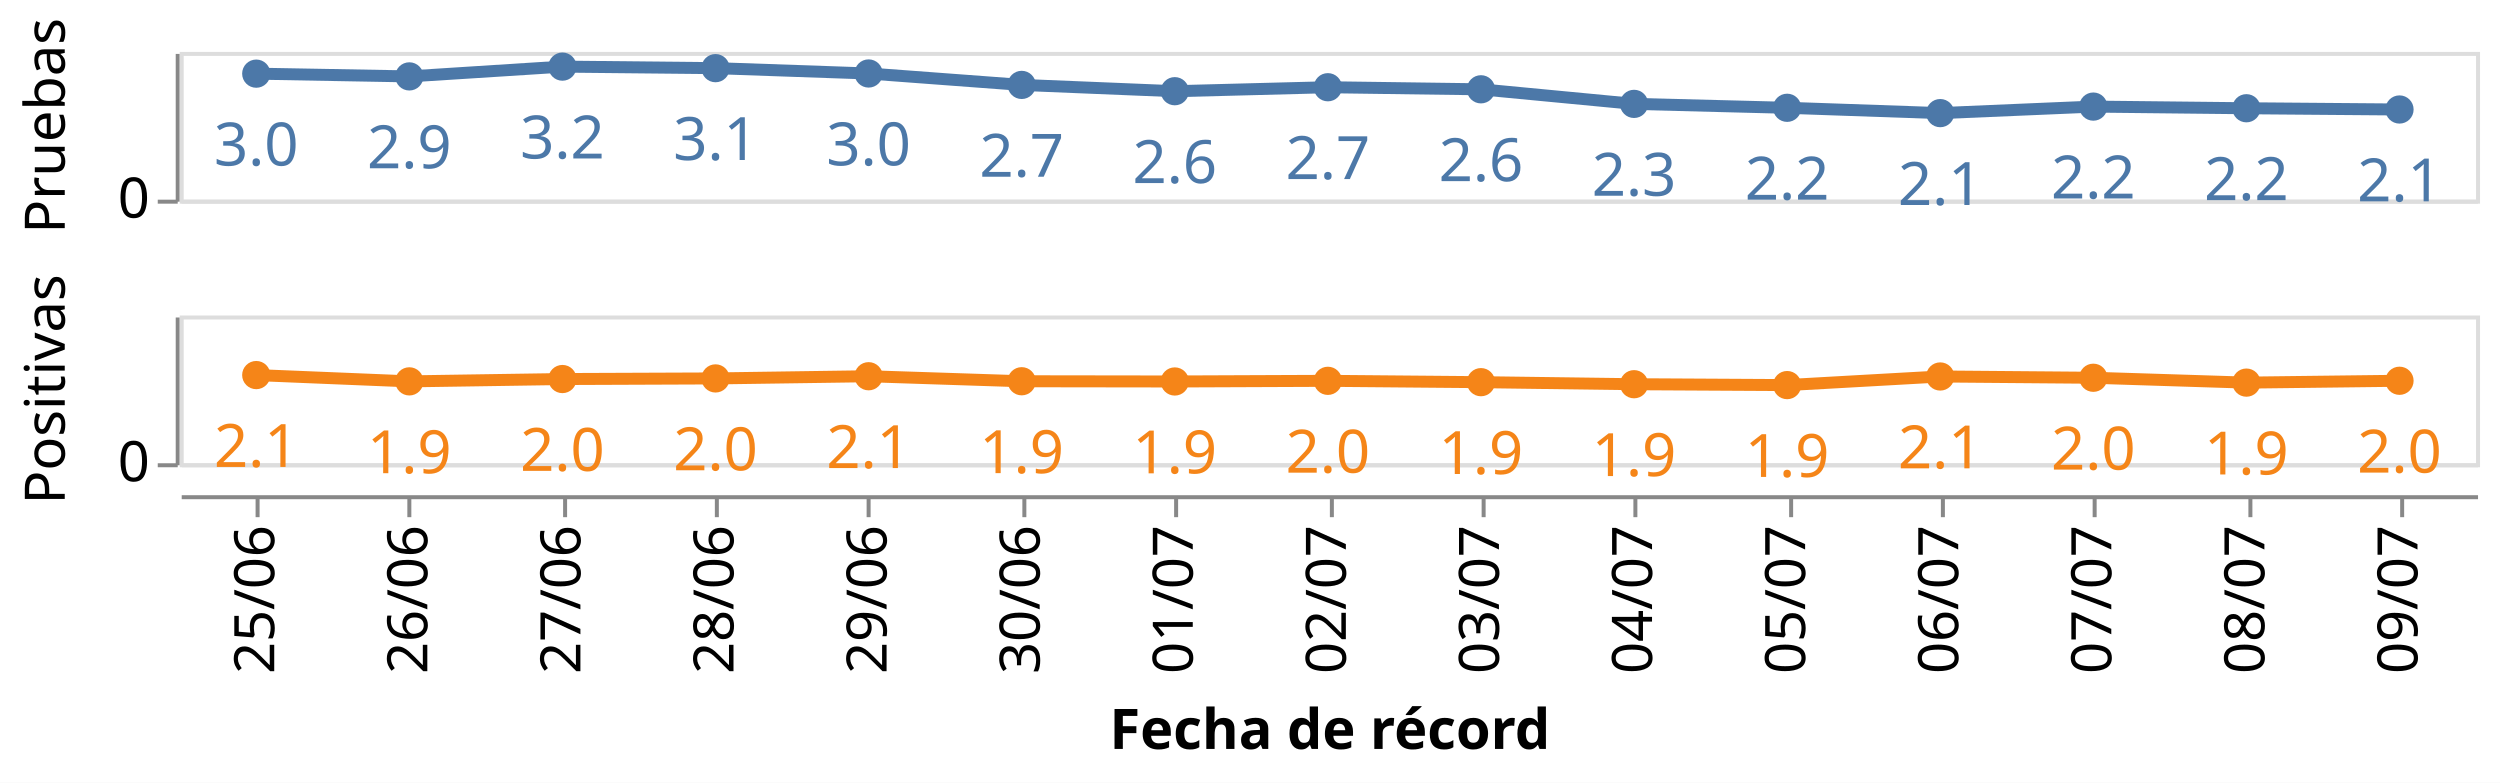
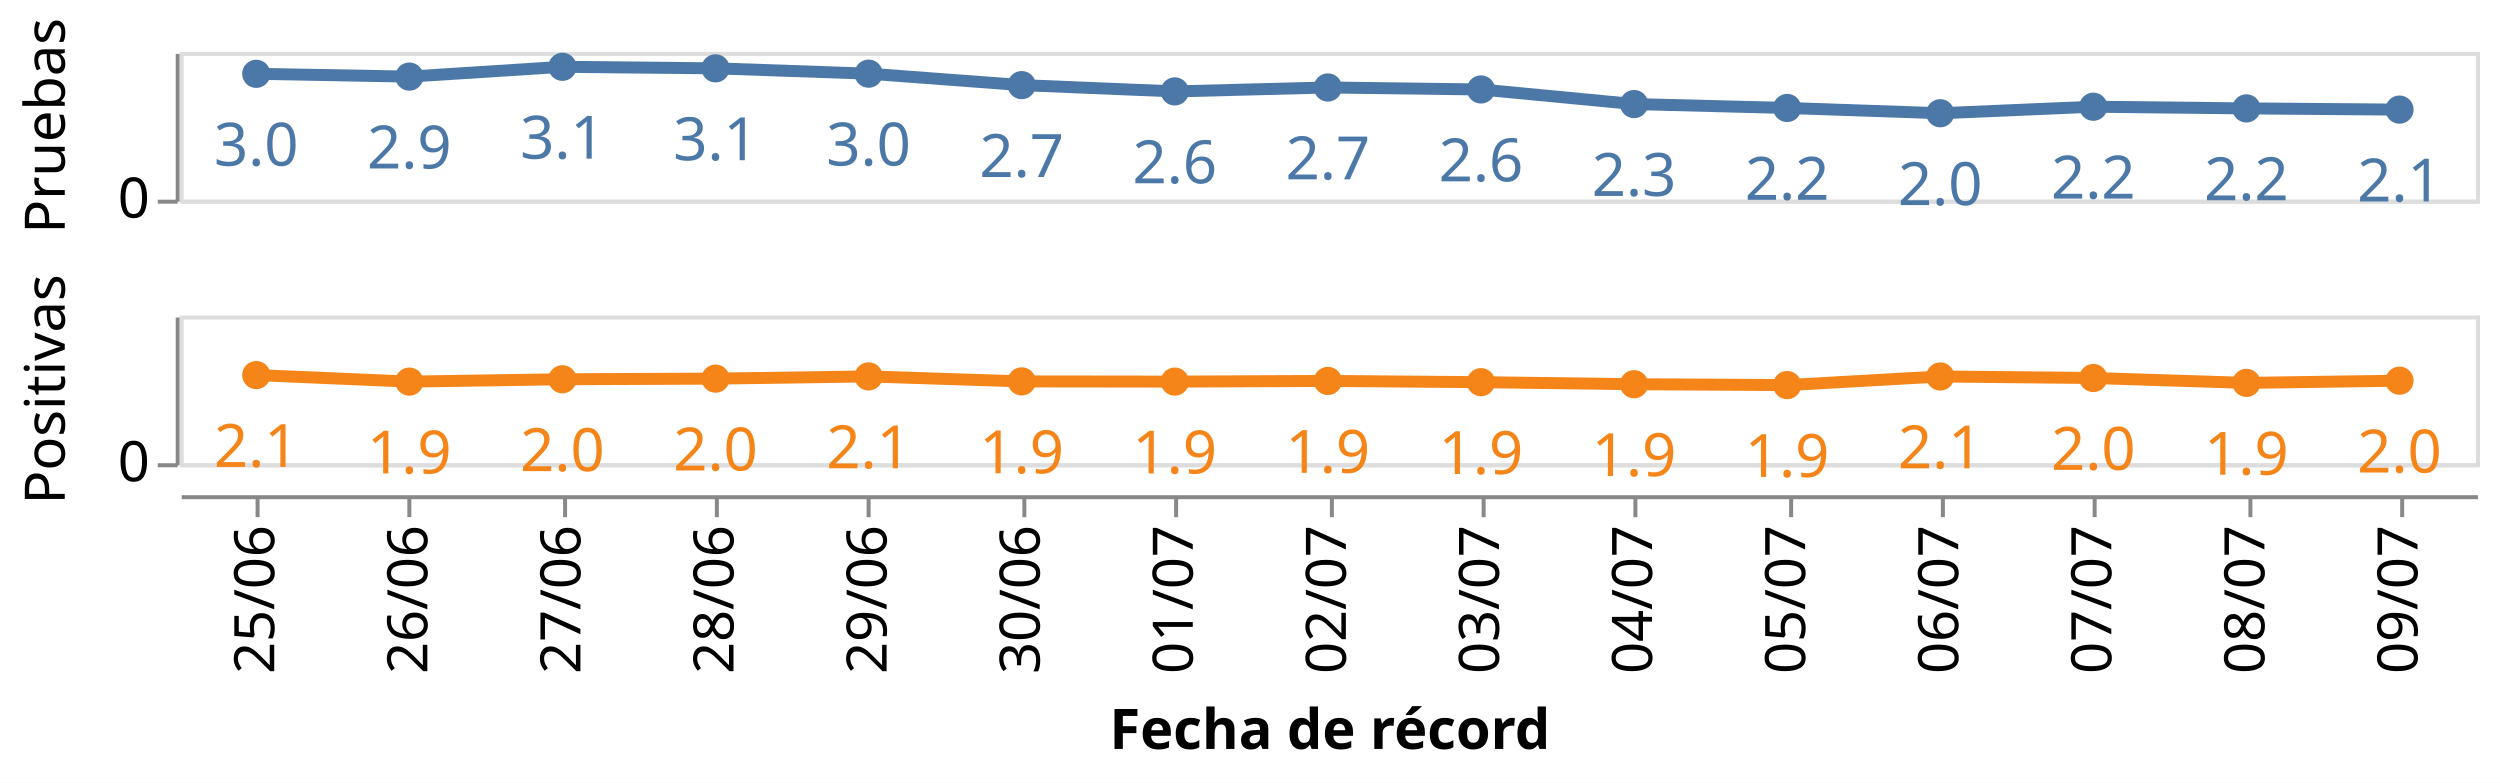
<svg xmlns="http://www.w3.org/2000/svg" class="marks" width="626" height="196" viewBox="0 0 626 196" version="1.1">
  <rect width="626" height="196" style="fill: white;" />
  <g transform="translate(45,13)">
    <g class="mark-group role-frame root">
      <g transform="translate(0,0)">
        <path class="background" d="M0,0h0v0h0Z" style="fill: none;" />
        <g>
          <g class="mark-group role-row-header row_header">
            <g transform="translate(-1,0)">
              <path class="background" d="M0,0h0v37h0Z" style="fill: none;" />
              <g>
                <g class="mark-group role-axis">
                  <g transform="translate(0.5,0.5)">
                    <path class="background" d="M0,0h0v0h0Z" style="pointer-events: none; fill: none;" />
                    <g>
                      <g class="mark-rule role-axis-tick" style="pointer-events: none;">
                        <line transform="translate(0,37)" x2="-5" y2="0" style="fill: none; stroke: #888; stroke-width: 1; opacity: 1;" />
                      </g>
                      <g class="mark-text role-axis-label" style="pointer-events: none;">
                        <text text-anchor="end" transform="translate(-7,41)" style="font-family: sans-serif; font-size: 14px; fill: #000; opacity: 1;">0</text>
                      </g>
                      <g class="mark-rule role-axis-domain" style="pointer-events: none;">
                        <line transform="translate(0,37)" x2="0" y2="-37" style="fill: none; stroke: #888; stroke-width: 1; opacity: 1;" />
                      </g>
                    </g>
                    <path class="foreground" d="" style="pointer-events: none; display: none; fill: none;" />
                  </g>
                </g>
                <g class="mark-group role-title">
                  <g transform="translate(-38.78613,18.5)">
                    <path class="background" d="M0,0h0v0h0Z" style="pointer-events: none; fill: none;" />
                    <g>
                      <g class="mark-text role-title-text" style="pointer-events: none;">
                        <text text-anchor="middle" transform="translate(0,0) rotate(-90) translate(0,11)" style="font-family: sans-serif; font-size: 14px; fill: #000; opacity: 1;">Pruebas</text>
                      </g>
                    </g>
                    <path class="foreground" d="" style="pointer-events: none; display: none; fill: none;" />
                  </g>
                </g>
              </g>
              <path class="foreground" d="" style="display: none; fill: none;" />
            </g>
            <g transform="translate(-1,66)">
              <path class="background" d="M0,0h0v37h0Z" style="fill: none;" />
              <g>
                <g class="mark-group role-axis">
                  <g transform="translate(0.5,0.5)">
                    <path class="background" d="M0,0h0v0h0Z" style="pointer-events: none; fill: none;" />
                    <g>
                      <g class="mark-rule role-axis-tick" style="pointer-events: none;">
                        <line transform="translate(0,37)" x2="-5" y2="0" style="fill: none; stroke: #888; stroke-width: 1; opacity: 1;" />
                      </g>
                      <g class="mark-text role-axis-label" style="pointer-events: none;">
                        <text text-anchor="end" transform="translate(-7,41)" style="font-family: sans-serif; font-size: 14px; fill: #000; opacity: 1;">0</text>
                      </g>
                      <g class="mark-rule role-axis-domain" style="pointer-events: none;">
                        <line transform="translate(0,37)" x2="0" y2="-37" style="fill: none; stroke: #888; stroke-width: 1; opacity: 1;" />
                      </g>
                    </g>
                    <path class="foreground" d="" style="pointer-events: none; display: none; fill: none;" />
                  </g>
                </g>
                <g class="mark-group role-title">
                  <g transform="translate(-38.78613,18.5)">
                    <path class="background" d="M0,0h0v0h0Z" style="pointer-events: none; fill: none;" />
                    <g>
                      <g class="mark-text role-title-text" style="pointer-events: none;">
                        <text text-anchor="middle" transform="translate(0,0) rotate(-90) translate(0,11)" style="font-family: sans-serif; font-size: 14px; fill: #000; opacity: 1;">Positivas</text>
                      </g>
                    </g>
                    <path class="foreground" d="" style="pointer-events: none; display: none; fill: none;" />
                  </g>
                </g>
              </g>
              <path class="foreground" d="" style="display: none; fill: none;" />
            </g>
          </g>
          <g class="mark-group role-column-footer column_footer">
            <g transform="translate(0,111)">
              <path class="background" d="M0,0h575v0h-575Z" style="fill: none;" />
              <g>
                <g class="mark-group role-axis">
                  <g transform="translate(0.5,0.5)">
                    <path class="background" d="M0,0h0v0h0Z" style="pointer-events: none; fill: none;" />
                    <g>
                      <g class="mark-rule role-axis-tick" style="pointer-events: none;">
                        <line transform="translate(19,0)" x2="0" y2="5" style="fill: none; stroke: #888; stroke-width: 1; opacity: 1;" />
                        <line transform="translate(57,0)" x2="0" y2="5" style="fill: none; stroke: #888; stroke-width: 1; opacity: 1;" />
                        <line transform="translate(96,0)" x2="0" y2="5" style="fill: none; stroke: #888; stroke-width: 1; opacity: 1;" />
                        <line transform="translate(134,0)" x2="0" y2="5" style="fill: none; stroke: #888; stroke-width: 1; opacity: 1;" />
                        <line transform="translate(172,0)" x2="0" y2="5" style="fill: none; stroke: #888; stroke-width: 1; opacity: 1;" />
                        <line transform="translate(211,0)" x2="0" y2="5" style="fill: none; stroke: #888; stroke-width: 1; opacity: 1;" />
                        <line transform="translate(249,0)" x2="0" y2="5" style="fill: none; stroke: #888; stroke-width: 1; opacity: 1;" />
                        <line transform="translate(288,0)" x2="0" y2="5" style="fill: none; stroke: #888; stroke-width: 1; opacity: 1;" />
                        <line transform="translate(326,0)" x2="0" y2="5" style="fill: none; stroke: #888; stroke-width: 1; opacity: 1;" />
                        <line transform="translate(364,0)" x2="0" y2="5" style="fill: none; stroke: #888; stroke-width: 1; opacity: 1;" />
                        <line transform="translate(403,0)" x2="0" y2="5" style="fill: none; stroke: #888; stroke-width: 1; opacity: 1;" />
                        <line transform="translate(441,0)" x2="0" y2="5" style="fill: none; stroke: #888; stroke-width: 1; opacity: 1;" />
                        <line transform="translate(479,0)" x2="0" y2="5" style="fill: none; stroke: #888; stroke-width: 1; opacity: 1;" />
                        <line transform="translate(518,0)" x2="0" y2="5" style="fill: none; stroke: #888; stroke-width: 1; opacity: 1;" />
                        <line transform="translate(556,0)" x2="0" y2="5" style="fill: none; stroke: #888; stroke-width: 1; opacity: 1;" />
                      </g>
                      <g class="mark-text role-axis-label" style="pointer-events: none;">
                        <text text-anchor="end" transform="translate(19.16667,7) rotate(270) translate(0,4)" style="font-family: sans-serif; font-size: 14px; fill: #000; opacity: 1;">25/06</text>
                        <text text-anchor="end" transform="translate(57.5,7) rotate(270) translate(0,4)" style="font-family: sans-serif; font-size: 14px; fill: #000; opacity: 1;">26/06</text>
                        <text text-anchor="end" transform="translate(95.83333,7) rotate(270) translate(0,4)" style="font-family: sans-serif; font-size: 14px; fill: #000; opacity: 1;">27/06</text>
                        <text text-anchor="end" transform="translate(134.1667,7) rotate(270) translate(0,4)" style="font-family: sans-serif; font-size: 14px; fill: #000; opacity: 1;">28/06</text>
                        <text text-anchor="end" transform="translate(172.5,7) rotate(270) translate(0,4)" style="font-family: sans-serif; font-size: 14px; fill: #000; opacity: 1;">29/06</text>
                        <text text-anchor="end" transform="translate(210.8333,7) rotate(270) translate(0,4)" style="font-family: sans-serif; font-size: 14px; fill: #000; opacity: 1;">30/06</text>
                        <text text-anchor="end" transform="translate(249.1667,7) rotate(270) translate(0,4)" style="font-family: sans-serif; font-size: 14px; fill: #000; opacity: 1;">01/07</text>
                        <text text-anchor="end" transform="translate(287.5,7) rotate(270) translate(0,4)" style="font-family: sans-serif; font-size: 14px; fill: #000; opacity: 1;">02/07</text>
                        <text text-anchor="end" transform="translate(325.8333,7) rotate(270) translate(0,4)" style="font-family: sans-serif; font-size: 14px; fill: #000; opacity: 1;">03/07</text>
                        <text text-anchor="end" transform="translate(364.1667,7) rotate(270) translate(0,4)" style="font-family: sans-serif; font-size: 14px; fill: #000; opacity: 1;">04/07</text>
                        <text text-anchor="end" transform="translate(402.5,7) rotate(270) translate(0,4)" style="font-family: sans-serif; font-size: 14px; fill: #000; opacity: 1;">05/07</text>
                        <text text-anchor="end" transform="translate(440.8333,7) rotate(270) translate(0,4)" style="font-family: sans-serif; font-size: 14px; fill: #000; opacity: 1;">06/07</text>
                        <text text-anchor="end" transform="translate(479.1667,7) rotate(270) translate(0,4)" style="font-family: sans-serif; font-size: 14px; fill: #000; opacity: 1;">07/07</text>
                        <text text-anchor="end" transform="translate(517.5,7) rotate(270) translate(0,4)" style="font-family: sans-serif; font-size: 14px; fill: #000; opacity: 1;">08/07</text>
                        <text text-anchor="end" transform="translate(555.8333,7) rotate(270) translate(0,4)" style="font-family: sans-serif; font-size: 14px; fill: #000; opacity: 1;">09/07</text>
                      </g>
                      <g class="mark-rule role-axis-domain" style="pointer-events: none;">
                        <line transform="translate(0,0)" x2="575" y2="0" style="fill: none; stroke: #888; stroke-width: 1; opacity: 1;" />
                      </g>
                      <g class="mark-text role-axis-title" style="pointer-events: none;">
                        <text text-anchor="middle" transform="translate(287.5,63.03418)" style="font-family: sans-serif; font-size: 14px; font-weight: bold; fill: #000; opacity: 1;">Fecha de récord</text>
                      </g>
                    </g>
                    <path class="foreground" d="" style="pointer-events: none; display: none; fill: none;" />
                  </g>
                </g>
              </g>
              <path class="foreground" d="" style="display: none; fill: none;" />
            </g>
          </g>
          <g class="mark-group role-scope cell">
            <g transform="translate(0,0)">
              <path class="background" d="M0.5,0.5h575v37h-575Z" style="fill: none; stroke: #ddd;" />
              <g>
                <g class="mark-group role-axis">
                  <g transform="translate(0.5,0.5)">
                    <path class="background" d="M0,0h0v0h0Z" style="pointer-events: none; fill: none;" />
                    <g>
                      <g class="mark-rule role-axis-grid" style="pointer-events: none;">
                        <line transform="translate(0,37)" x2="575" y2="0" style="fill: none; stroke: #ddd; stroke-width: 1; opacity: 1;" />
                      </g>
                    </g>
                    <path class="foreground" d="" style="pointer-events: none; display: none; fill: none;" />
                  </g>
                </g>
                <g class="mark-group role-scope child_layer_0_layer_0_pathgroup">
                  <g transform="translate(0,0)">
                    <path class="background" d="M0,0h575v37h-575Z" style="fill: none;" />
                    <g>
                      <g class="mark-line role-mark child_layer_0_layer_0_marks">
-                         <path d="M19.167,5.443L57.5,6.131L95.833,3.681L134.167,4.066L172.5,5.401L210.833,8.262L249.167,9.837L287.5,8.843L325.833,9.362L364.167,13.014L402.5,13.993L440.833,15.324L479.167,13.692L517.5,14.106L555.833,14.417" style="fill: none; stroke: #4c78a8; stroke-width: 3;" />
+                         <path d="M19.167,5.483L57.5,6.182L95.833,3.729L134.167,4.114L172.5,5.445L210.833,8.313L249.167,9.89L287.5,8.903L325.833,9.403L364.167,13.057L402.5,14.034L440.833,15.355L479.167,13.723L517.5,14.142L555.833,14.447" style="fill: none; stroke: #4c78a8; stroke-width: 3;" />
                      </g>
                    </g>
                    <path class="foreground" d="" style="display: none; fill: none;" />
                  </g>
                </g>
                <g class="mark-symbol role-mark child_layer_0_layer_1_marks">
-                   <path transform="translate(555.8333,14.4166)" d="M3.536,0A3.536,3.536,0,1,1,-3.536,0A3.536,3.536,0,1,1,3.536,0" style="fill: #4c78a8; stroke-width: 2; opacity: 1;" />
-                   <path transform="translate(517.5,14.10553)" d="M3.536,0A3.536,3.536,0,1,1,-3.536,0A3.536,3.536,0,1,1,3.536,0" style="fill: #4c78a8; stroke-width: 2; opacity: 1;" />
-                   <path transform="translate(479.1667,13.69164)" d="M3.536,0A3.536,3.536,0,1,1,-3.536,0A3.536,3.536,0,1,1,3.536,0" style="fill: #4c78a8; stroke-width: 2; opacity: 1;" />
-                   <path transform="translate(440.8333,15.32419)" d="M3.536,0A3.536,3.536,0,1,1,-3.536,0A3.536,3.536,0,1,1,3.536,0" style="fill: #4c78a8; stroke-width: 2; opacity: 1;" />
-                   <path transform="translate(402.5,13.99259)" d="M3.536,0A3.536,3.536,0,1,1,-3.536,0A3.536,3.536,0,1,1,3.536,0" style="fill: #4c78a8; stroke-width: 2; opacity: 1;" />
-                   <path transform="translate(364.1667,13.01376)" d="M3.536,0A3.536,3.536,0,1,1,-3.536,0A3.536,3.536,0,1,1,3.536,0" style="fill: #4c78a8; stroke-width: 2; opacity: 1;" />
-                   <path transform="translate(325.8333,9.36212)" d="M3.536,0A3.536,3.536,0,1,1,-3.536,0A3.536,3.536,0,1,1,3.536,0" style="fill: #4c78a8; stroke-width: 2; opacity: 1;" />
-                   <path transform="translate(287.5,8.842988)" d="M3.536,0A3.536,3.536,0,1,1,-3.536,0A3.536,3.536,0,1,1,3.536,0" style="fill: #4c78a8; stroke-width: 2; opacity: 1;" />
-                   <path transform="translate(249.1667,9.836907)" d="M3.536,0A3.536,3.536,0,1,1,-3.536,0A3.536,3.536,0,1,1,3.536,0" style="fill: #4c78a8; stroke-width: 2; opacity: 1;" />
-                   <path transform="translate(210.8333,8.262241)" d="M3.536,0A3.536,3.536,0,1,1,-3.536,0A3.536,3.536,0,1,1,3.536,0" style="fill: #4c78a8; stroke-width: 2; opacity: 1;" />
-                   <path transform="translate(172.5,5.400763)" d="M3.536,0A3.536,3.536,0,1,1,-3.536,0A3.536,3.536,0,1,1,3.536,0" style="fill: #4c78a8; stroke-width: 2; opacity: 1;" />
-                   <path transform="translate(134.1667,4.065585)" d="M3.536,0A3.536,3.536,0,1,1,-3.536,0A3.536,3.536,0,1,1,3.536,0" style="fill: #4c78a8; stroke-width: 2; opacity: 1;" />
-                   <path transform="translate(95.83333,3.681412)" d="M3.536,0A3.536,3.536,0,1,1,-3.536,0A3.536,3.536,0,1,1,3.536,0" style="fill: #4c78a8; stroke-width: 2; opacity: 1;" />
-                   <path transform="translate(57.5,6.130506)" d="M3.536,0A3.536,3.536,0,1,1,-3.536,0A3.536,3.536,0,1,1,3.536,0" style="fill: #4c78a8; stroke-width: 2; opacity: 1;" />
-                   <path transform="translate(19.16667,5.443108)" d="M3.536,0A3.536,3.536,0,1,1,-3.536,0A3.536,3.536,0,1,1,3.536,0" style="fill: #4c78a8; stroke-width: 2; opacity: 1;" />
+                   <path transform="translate(555.8333,14.447)" d="M3.536,0A3.536,3.536,0,1,1,-3.536,0A3.536,3.536,0,1,1,3.536,0" style="fill: #4c78a8; stroke-width: 2; opacity: 1;" />
+                   <path transform="translate(517.5,14.14245)" d="M3.536,0A3.536,3.536,0,1,1,-3.536,0A3.536,3.536,0,1,1,3.536,0" style="fill: #4c78a8; stroke-width: 2; opacity: 1;" />
+                   <path transform="translate(479.1667,13.7234)" d="M3.536,0A3.536,3.536,0,1,1,-3.536,0A3.536,3.536,0,1,1,3.536,0" style="fill: #4c78a8; stroke-width: 2; opacity: 1;" />
+                   <path transform="translate(440.8333,15.35458)" d="M3.536,0A3.536,3.536,0,1,1,-3.536,0A3.536,3.536,0,1,1,3.536,0" style="fill: #4c78a8; stroke-width: 2; opacity: 1;" />
+                   <path transform="translate(402.5,14.03417)" d="M3.536,0A3.536,3.536,0,1,1,-3.536,0A3.536,3.536,0,1,1,3.536,0" style="fill: #4c78a8; stroke-width: 2; opacity: 1;" />
+                   <path transform="translate(364.1667,13.05668)" d="M3.536,0A3.536,3.536,0,1,1,-3.536,0A3.536,3.536,0,1,1,3.536,0" style="fill: #4c78a8; stroke-width: 2; opacity: 1;" />
+                   <path transform="translate(325.8333,9.402549)" d="M3.536,0A3.536,3.536,0,1,1,-3.536,0A3.536,3.536,0,1,1,3.536,0" style="fill: #4c78a8; stroke-width: 2; opacity: 1;" />
+                   <path transform="translate(287.5,8.902637)" d="M3.536,0A3.536,3.536,0,1,1,-3.536,0A3.536,3.536,0,1,1,3.536,0" style="fill: #4c78a8; stroke-width: 2; opacity: 1;" />
+                   <path transform="translate(249.1667,9.890131)" d="M3.536,0A3.536,3.536,0,1,1,-3.536,0A3.536,3.536,0,1,1,3.536,0" style="fill: #4c78a8; stroke-width: 2; opacity: 1;" />
+                   <path transform="translate(210.8333,8.313203)" d="M3.536,0A3.536,3.536,0,1,1,-3.536,0A3.536,3.536,0,1,1,3.536,0" style="fill: #4c78a8; stroke-width: 2; opacity: 1;" />
+                   <path transform="translate(172.5,5.445329)" d="M3.536,0A3.536,3.536,0,1,1,-3.536,0A3.536,3.536,0,1,1,3.536,0" style="fill: #4c78a8; stroke-width: 2; opacity: 1;" />
+                   <path transform="translate(134.1667,4.113781)" d="M3.536,0A3.536,3.536,0,1,1,-3.536,0A3.536,3.536,0,1,1,3.536,0" style="fill: #4c78a8; stroke-width: 2; opacity: 1;" />
+                   <path transform="translate(95.83333,3.72927)" d="M3.536,0A3.536,3.536,0,1,1,-3.536,0A3.536,3.536,0,1,1,3.536,0" style="fill: #4c78a8; stroke-width: 2; opacity: 1;" />
+                   <path transform="translate(57.5,6.181521)" d="M3.536,0A3.536,3.536,0,1,1,-3.536,0A3.536,3.536,0,1,1,3.536,0" style="fill: #4c78a8; stroke-width: 2; opacity: 1;" />
+                   <path transform="translate(19.16667,5.482622)" d="M3.536,0A3.536,3.536,0,1,1,-3.536,0A3.536,3.536,0,1,1,3.536,0" style="fill: #4c78a8; stroke-width: 2; opacity: 1;" />
                </g>
                <g class="mark-text role-mark child_layer_1_marks">
-                   <text text-anchor="middle" transform="translate(555.8333,37.4166)" style="font-family: sans-serif; font-size: 15px; fill: #4c78a8;">2.1</text>
-                   <text text-anchor="middle" transform="translate(517.5,37.10553)" style="font-family: sans-serif; font-size: 15px; fill: #4c78a8;">2.2</text>
-                   <text text-anchor="middle" transform="translate(479.1667,36.69164)" style="font-family: sans-serif; font-size: 15px; fill: #4c78a8;">2.2</text>
-                   <text text-anchor="middle" transform="translate(440.8333,38.32419)" style="font-family: sans-serif; font-size: 15px; fill: #4c78a8;">2.1</text>
-                   <text text-anchor="middle" transform="translate(402.5,36.99259)" style="font-family: sans-serif; font-size: 15px; fill: #4c78a8;">2.2</text>
-                   <text text-anchor="middle" transform="translate(364.1667,36.01376)" style="font-family: sans-serif; font-size: 15px; fill: #4c78a8;">2.3</text>
-                   <text text-anchor="middle" transform="translate(325.8333,32.36212)" style="font-family: sans-serif; font-size: 15px; fill: #4c78a8;">2.6</text>
-                   <text text-anchor="middle" transform="translate(287.5,31.84299)" style="font-family: sans-serif; font-size: 15px; fill: #4c78a8;">2.7</text>
-                   <text text-anchor="middle" transform="translate(249.1667,32.83691)" style="font-family: sans-serif; font-size: 15px; fill: #4c78a8;">2.6</text>
-                   <text text-anchor="middle" transform="translate(210.8333,31.26224)" style="font-family: sans-serif; font-size: 15px; fill: #4c78a8;">2.7</text>
-                   <text text-anchor="middle" transform="translate(172.5,28.40076)" style="font-family: sans-serif; font-size: 15px; fill: #4c78a8;">3.0</text>
-                   <text text-anchor="middle" transform="translate(134.1667,27.06558)" style="font-family: sans-serif; font-size: 15px; fill: #4c78a8;">3.1</text>
-                   <text text-anchor="middle" transform="translate(95.83333,26.68141)" style="font-family: sans-serif; font-size: 15px; fill: #4c78a8;">3.2</text>
-                   <text text-anchor="middle" transform="translate(57.5,29.13051)" style="font-family: sans-serif; font-size: 15px; fill: #4c78a8;">2.9</text>
-                   <text text-anchor="middle" transform="translate(19.16667,28.44311)" style="font-family: sans-serif; font-size: 15px; fill: #4c78a8;">3.0</text>
+                   <text text-anchor="middle" transform="translate(555.8333,37.447)" style="font-family: sans-serif; font-size: 15px; fill: #4c78a8;">2.1</text>
+                   <text text-anchor="middle" transform="translate(517.5,37.14245)" style="font-family: sans-serif; font-size: 15px; fill: #4c78a8;">2.2</text>
+                   <text text-anchor="middle" transform="translate(479.1667,36.7234)" style="font-family: sans-serif; font-size: 15px; fill: #4c78a8;">2.2</text>
+                   <text text-anchor="middle" transform="translate(440.8333,38.35458)" style="font-family: sans-serif; font-size: 15px; fill: #4c78a8;">2.0</text>
+                   <text text-anchor="middle" transform="translate(402.5,37.03417)" style="font-family: sans-serif; font-size: 15px; fill: #4c78a8;">2.2</text>
+                   <text text-anchor="middle" transform="translate(364.1667,36.05668)" style="font-family: sans-serif; font-size: 15px; fill: #4c78a8;">2.3</text>
+                   <text text-anchor="middle" transform="translate(325.8333,32.40255)" style="font-family: sans-serif; font-size: 15px; fill: #4c78a8;">2.6</text>
+                   <text text-anchor="middle" transform="translate(287.5,31.90264)" style="font-family: sans-serif; font-size: 15px; fill: #4c78a8;">2.7</text>
+                   <text text-anchor="middle" transform="translate(249.1667,32.89013)" style="font-family: sans-serif; font-size: 15px; fill: #4c78a8;">2.6</text>
+                   <text text-anchor="middle" transform="translate(210.8333,31.3132)" style="font-family: sans-serif; font-size: 15px; fill: #4c78a8;">2.7</text>
+                   <text text-anchor="middle" transform="translate(172.5,28.44533)" style="font-family: sans-serif; font-size: 15px; fill: #4c78a8;">3.0</text>
+                   <text text-anchor="middle" transform="translate(134.1667,27.11378)" style="font-family: sans-serif; font-size: 15px; fill: #4c78a8;">3.1</text>
+                   <text text-anchor="middle" transform="translate(95.83333,26.72927)" style="font-family: sans-serif; font-size: 15px; fill: #4c78a8;">3.1</text>
+                   <text text-anchor="middle" transform="translate(57.5,29.18152)" style="font-family: sans-serif; font-size: 15px; fill: #4c78a8;">2.9</text>
+                   <text text-anchor="middle" transform="translate(19.16667,28.48262)" style="font-family: sans-serif; font-size: 15px; fill: #4c78a8;">3.0</text>
                </g>
              </g>
              <path class="foreground" d="" style="display: none; fill: none;" />
            </g>
            <g transform="translate(0,66)">
              <path class="background" d="M0.5,0.5h575v37h-575Z" style="fill: none; stroke: #ddd;" />
              <g>
                <g class="mark-group role-axis">
                  <g transform="translate(0.5,0.5)">
                    <path class="background" d="M0,0h0v0h0Z" style="pointer-events: none; fill: none;" />
                    <g>
                      <g class="mark-rule role-axis-grid" style="pointer-events: none;">
                        <line transform="translate(0,37)" x2="575" y2="0" style="fill: none; stroke: #ddd; stroke-width: 1; opacity: 1;" />
                      </g>
                    </g>
                    <path class="foreground" d="" style="pointer-events: none; display: none; fill: none;" />
                  </g>
                </g>
                <g class="mark-group role-scope child_layer_0_layer_0_pathgroup">
                  <g transform="translate(0,0)">
                    <path class="background" d="M0,0h575v37h-575Z" style="fill: none;" />
                    <g>
                      <g class="mark-line role-mark child_layer_0_layer_0_marks">
-                         <path d="M19.167,14.919L57.5,16.494L95.833,15.911L134.167,15.758L172.5,15.21L210.833,16.465L249.167,16.522L287.5,16.359L325.833,16.696L364.167,17.208L402.5,17.426L440.833,15.271L479.167,15.592L517.5,16.808L555.833,16.345" style="fill: none; stroke: #f58518; stroke-width: 3;" />
+                         <path d="M19.167,14.919L57.5,16.553L95.833,15.963L134.167,15.808L172.5,15.256L210.833,16.503L249.167,16.553L287.5,16.387L325.833,16.696L364.167,17.208L402.5,17.426L440.833,15.271L479.167,15.654L517.5,16.874L555.833,16.326" style="fill: none; stroke: #f58518; stroke-width: 3;" />
                      </g>
                    </g>
                    <path class="foreground" d="" style="display: none; fill: none;" />
                  </g>
                </g>
                <g class="mark-symbol role-mark child_layer_0_layer_1_marks">
-                   <path transform="translate(555.8333,16.34505)" d="M3.536,0A3.536,3.536,0,1,1,-3.536,0A3.536,3.536,0,1,1,3.536,0" style="fill: #f58518; stroke-width: 2; opacity: 1;" />
-                   <path transform="translate(517.5,16.80801)" d="M3.536,0A3.536,3.536,0,1,1,-3.536,0A3.536,3.536,0,1,1,3.536,0" style="fill: #f58518; stroke-width: 2; opacity: 1;" />
-                   <path transform="translate(479.1667,15.59184)" d="M3.536,0A3.536,3.536,0,1,1,-3.536,0A3.536,3.536,0,1,1,3.536,0" style="fill: #f58518; stroke-width: 2; opacity: 1;" />
+                   <path transform="translate(555.8333,16.32633)" d="M3.536,0A3.536,3.536,0,1,1,-3.536,0A3.536,3.536,0,1,1,3.536,0" style="fill: #f58518; stroke-width: 2; opacity: 1;" />
+                   <path transform="translate(517.5,16.87363)" d="M3.536,0A3.536,3.536,0,1,1,-3.536,0A3.536,3.536,0,1,1,3.536,0" style="fill: #f58518; stroke-width: 2; opacity: 1;" />
+                   <path transform="translate(479.1667,15.65385)" d="M3.536,0A3.536,3.536,0,1,1,-3.536,0A3.536,3.536,0,1,1,3.536,0" style="fill: #f58518; stroke-width: 2; opacity: 1;" />
                  <path transform="translate(440.8333,15.27109)" d="M3.536,0A3.536,3.536,0,1,1,-3.536,0A3.536,3.536,0,1,1,3.536,0" style="fill: #f58518; stroke-width: 2; opacity: 1;" />
                  <path transform="translate(402.5,17.42614)" d="M3.536,0A3.536,3.536,0,1,1,-3.536,0A3.536,3.536,0,1,1,3.536,0" style="fill: #f58518; stroke-width: 2; opacity: 1;" />
                  <path transform="translate(364.1667,17.20779)" d="M3.536,0A3.536,3.536,0,1,1,-3.536,0A3.536,3.536,0,1,1,3.536,0" style="fill: #f58518; stroke-width: 2; opacity: 1;" />
                  <path transform="translate(325.8333,16.69574)" d="M3.536,0A3.536,3.536,0,1,1,-3.536,0A3.536,3.536,0,1,1,3.536,0" style="fill: #f58518; stroke-width: 2; opacity: 1;" />
-                   <path transform="translate(287.5,16.35914)" d="M3.536,0A3.536,3.536,0,1,1,-3.536,0A3.536,3.536,0,1,1,3.536,0" style="fill: #f58518; stroke-width: 2; opacity: 1;" />
-                   <path transform="translate(249.1667,16.52201)" d="M3.536,0A3.536,3.536,0,1,1,-3.536,0A3.536,3.536,0,1,1,3.536,0" style="fill: #f58518; stroke-width: 2; opacity: 1;" />
-                   <path transform="translate(210.8333,16.4647)" d="M3.536,0A3.536,3.536,0,1,1,-3.536,0A3.536,3.536,0,1,1,3.536,0" style="fill: #f58518; stroke-width: 2; opacity: 1;" />
-                   <path transform="translate(172.5,15.20991)" d="M3.536,0A3.536,3.536,0,1,1,-3.536,0A3.536,3.536,0,1,1,3.536,0" style="fill: #f58518; stroke-width: 2; opacity: 1;" />
-                   <path transform="translate(134.1667,15.75788)" d="M3.536,0A3.536,3.536,0,1,1,-3.536,0A3.536,3.536,0,1,1,3.536,0" style="fill: #f58518; stroke-width: 2; opacity: 1;" />
-                   <path transform="translate(95.83333,15.91053)" d="M3.536,0A3.536,3.536,0,1,1,-3.536,0A3.536,3.536,0,1,1,3.536,0" style="fill: #f58518; stroke-width: 2; opacity: 1;" />
-                   <path transform="translate(57.5,16.49398)" d="M3.536,0A3.536,3.536,0,1,1,-3.536,0A3.536,3.536,0,1,1,3.536,0" style="fill: #f58518; stroke-width: 2; opacity: 1;" />
+                   <path transform="translate(287.5,16.38719)" d="M3.536,0A3.536,3.536,0,1,1,-3.536,0A3.536,3.536,0,1,1,3.536,0" style="fill: #f58518; stroke-width: 2; opacity: 1;" />
+                   <path transform="translate(249.1667,16.55307)" d="M3.536,0A3.536,3.536,0,1,1,-3.536,0A3.536,3.536,0,1,1,3.536,0" style="fill: #f58518; stroke-width: 2; opacity: 1;" />
+                   <path transform="translate(210.8333,16.50273)" d="M3.536,0A3.536,3.536,0,1,1,-3.536,0A3.536,3.536,0,1,1,3.536,0" style="fill: #f58518; stroke-width: 2; opacity: 1;" />
+                   <path transform="translate(172.5,15.25552)" d="M3.536,0A3.536,3.536,0,1,1,-3.536,0A3.536,3.536,0,1,1,3.536,0" style="fill: #f58518; stroke-width: 2; opacity: 1;" />
+                   <path transform="translate(134.1667,15.80774)" d="M3.536,0A3.536,3.536,0,1,1,-3.536,0A3.536,3.536,0,1,1,3.536,0" style="fill: #f58518; stroke-width: 2; opacity: 1;" />
+                   <path transform="translate(95.83333,15.96339)" d="M3.536,0A3.536,3.536,0,1,1,-3.536,0A3.536,3.536,0,1,1,3.536,0" style="fill: #f58518; stroke-width: 2; opacity: 1;" />
+                   <path transform="translate(57.5,16.55346)" d="M3.536,0A3.536,3.536,0,1,1,-3.536,0A3.536,3.536,0,1,1,3.536,0" style="fill: #f58518; stroke-width: 2; opacity: 1;" />
                  <path transform="translate(19.16667,14.91885)" d="M3.536,0A3.536,3.536,0,1,1,-3.536,0A3.536,3.536,0,1,1,3.536,0" style="fill: #f58518; stroke-width: 2; opacity: 1;" />
                </g>
                <g class="mark-text role-mark child_layer_1_marks">
-                   <text text-anchor="middle" transform="translate(555.8333,39.34505)" style="font-family: sans-serif; font-size: 15px; fill: #f58518;">2.0</text>
-                   <text text-anchor="middle" transform="translate(517.5,39.80801)" style="font-family: sans-serif; font-size: 15px; fill: #f58518;">1.9</text>
-                   <text text-anchor="middle" transform="translate(479.1667,38.59184)" style="font-family: sans-serif; font-size: 15px; fill: #f58518;">2.0</text>
+                   <text text-anchor="middle" transform="translate(555.8333,39.32633)" style="font-family: sans-serif; font-size: 15px; fill: #f58518;">2.0</text>
+                   <text text-anchor="middle" transform="translate(517.5,39.87363)" style="font-family: sans-serif; font-size: 15px; fill: #f58518;">1.9</text>
+                   <text text-anchor="middle" transform="translate(479.1667,38.65385)" style="font-family: sans-serif; font-size: 15px; fill: #f58518;">2.0</text>
                  <text text-anchor="middle" transform="translate(440.8333,38.27109)" style="font-family: sans-serif; font-size: 15px; fill: #f58518;">2.1</text>
                  <text text-anchor="middle" transform="translate(402.5,40.42614)" style="font-family: sans-serif; font-size: 15px; fill: #f58518;">1.9</text>
                  <text text-anchor="middle" transform="translate(364.1667,40.20779)" style="font-family: sans-serif; font-size: 15px; fill: #f58518;">1.9</text>
                  <text text-anchor="middle" transform="translate(325.8333,39.69574)" style="font-family: sans-serif; font-size: 15px; fill: #f58518;">1.9</text>
-                   <text text-anchor="middle" transform="translate(287.5,39.35914)" style="font-family: sans-serif; font-size: 15px; fill: #f58518;">2.0</text>
-                   <text text-anchor="middle" transform="translate(249.1667,39.52201)" style="font-family: sans-serif; font-size: 15px; fill: #f58518;">1.9</text>
-                   <text text-anchor="middle" transform="translate(210.8333,39.4647)" style="font-family: sans-serif; font-size: 15px; fill: #f58518;">1.9</text>
-                   <text text-anchor="middle" transform="translate(172.5,38.20991)" style="font-family: sans-serif; font-size: 15px; fill: #f58518;">2.1</text>
-                   <text text-anchor="middle" transform="translate(134.1667,38.75788)" style="font-family: sans-serif; font-size: 15px; fill: #f58518;">2.0</text>
-                   <text text-anchor="middle" transform="translate(95.83333,38.91053)" style="font-family: sans-serif; font-size: 15px; fill: #f58518;">2.0</text>
-                   <text text-anchor="middle" transform="translate(57.5,39.49398)" style="font-family: sans-serif; font-size: 15px; fill: #f58518;">1.9</text>
+                   <text text-anchor="middle" transform="translate(287.5,39.38719)" style="font-family: sans-serif; font-size: 15px; fill: #f58518;">1.9</text>
+                   <text text-anchor="middle" transform="translate(249.1667,39.55307)" style="font-family: sans-serif; font-size: 15px; fill: #f58518;">1.9</text>
+                   <text text-anchor="middle" transform="translate(210.8333,39.50273)" style="font-family: sans-serif; font-size: 15px; fill: #f58518;">1.9</text>
+                   <text text-anchor="middle" transform="translate(172.5,38.25552)" style="font-family: sans-serif; font-size: 15px; fill: #f58518;">2.1</text>
+                   <text text-anchor="middle" transform="translate(134.1667,38.80774)" style="font-family: sans-serif; font-size: 15px; fill: #f58518;">2.0</text>
+                   <text text-anchor="middle" transform="translate(95.83333,38.96339)" style="font-family: sans-serif; font-size: 15px; fill: #f58518;">2.0</text>
+                   <text text-anchor="middle" transform="translate(57.5,39.55346)" style="font-family: sans-serif; font-size: 15px; fill: #f58518;">1.9</text>
                  <text text-anchor="middle" transform="translate(19.16667,37.91885)" style="font-family: sans-serif; font-size: 15px; fill: #f58518;">2.1</text>
                </g>
              </g>
              <path class="foreground" d="" style="display: none; fill: none;" />
            </g>
          </g>
        </g>
        <path class="foreground" d="" style="display: none; fill: none;" />
      </g>
    </g>
  </g>
</svg>
